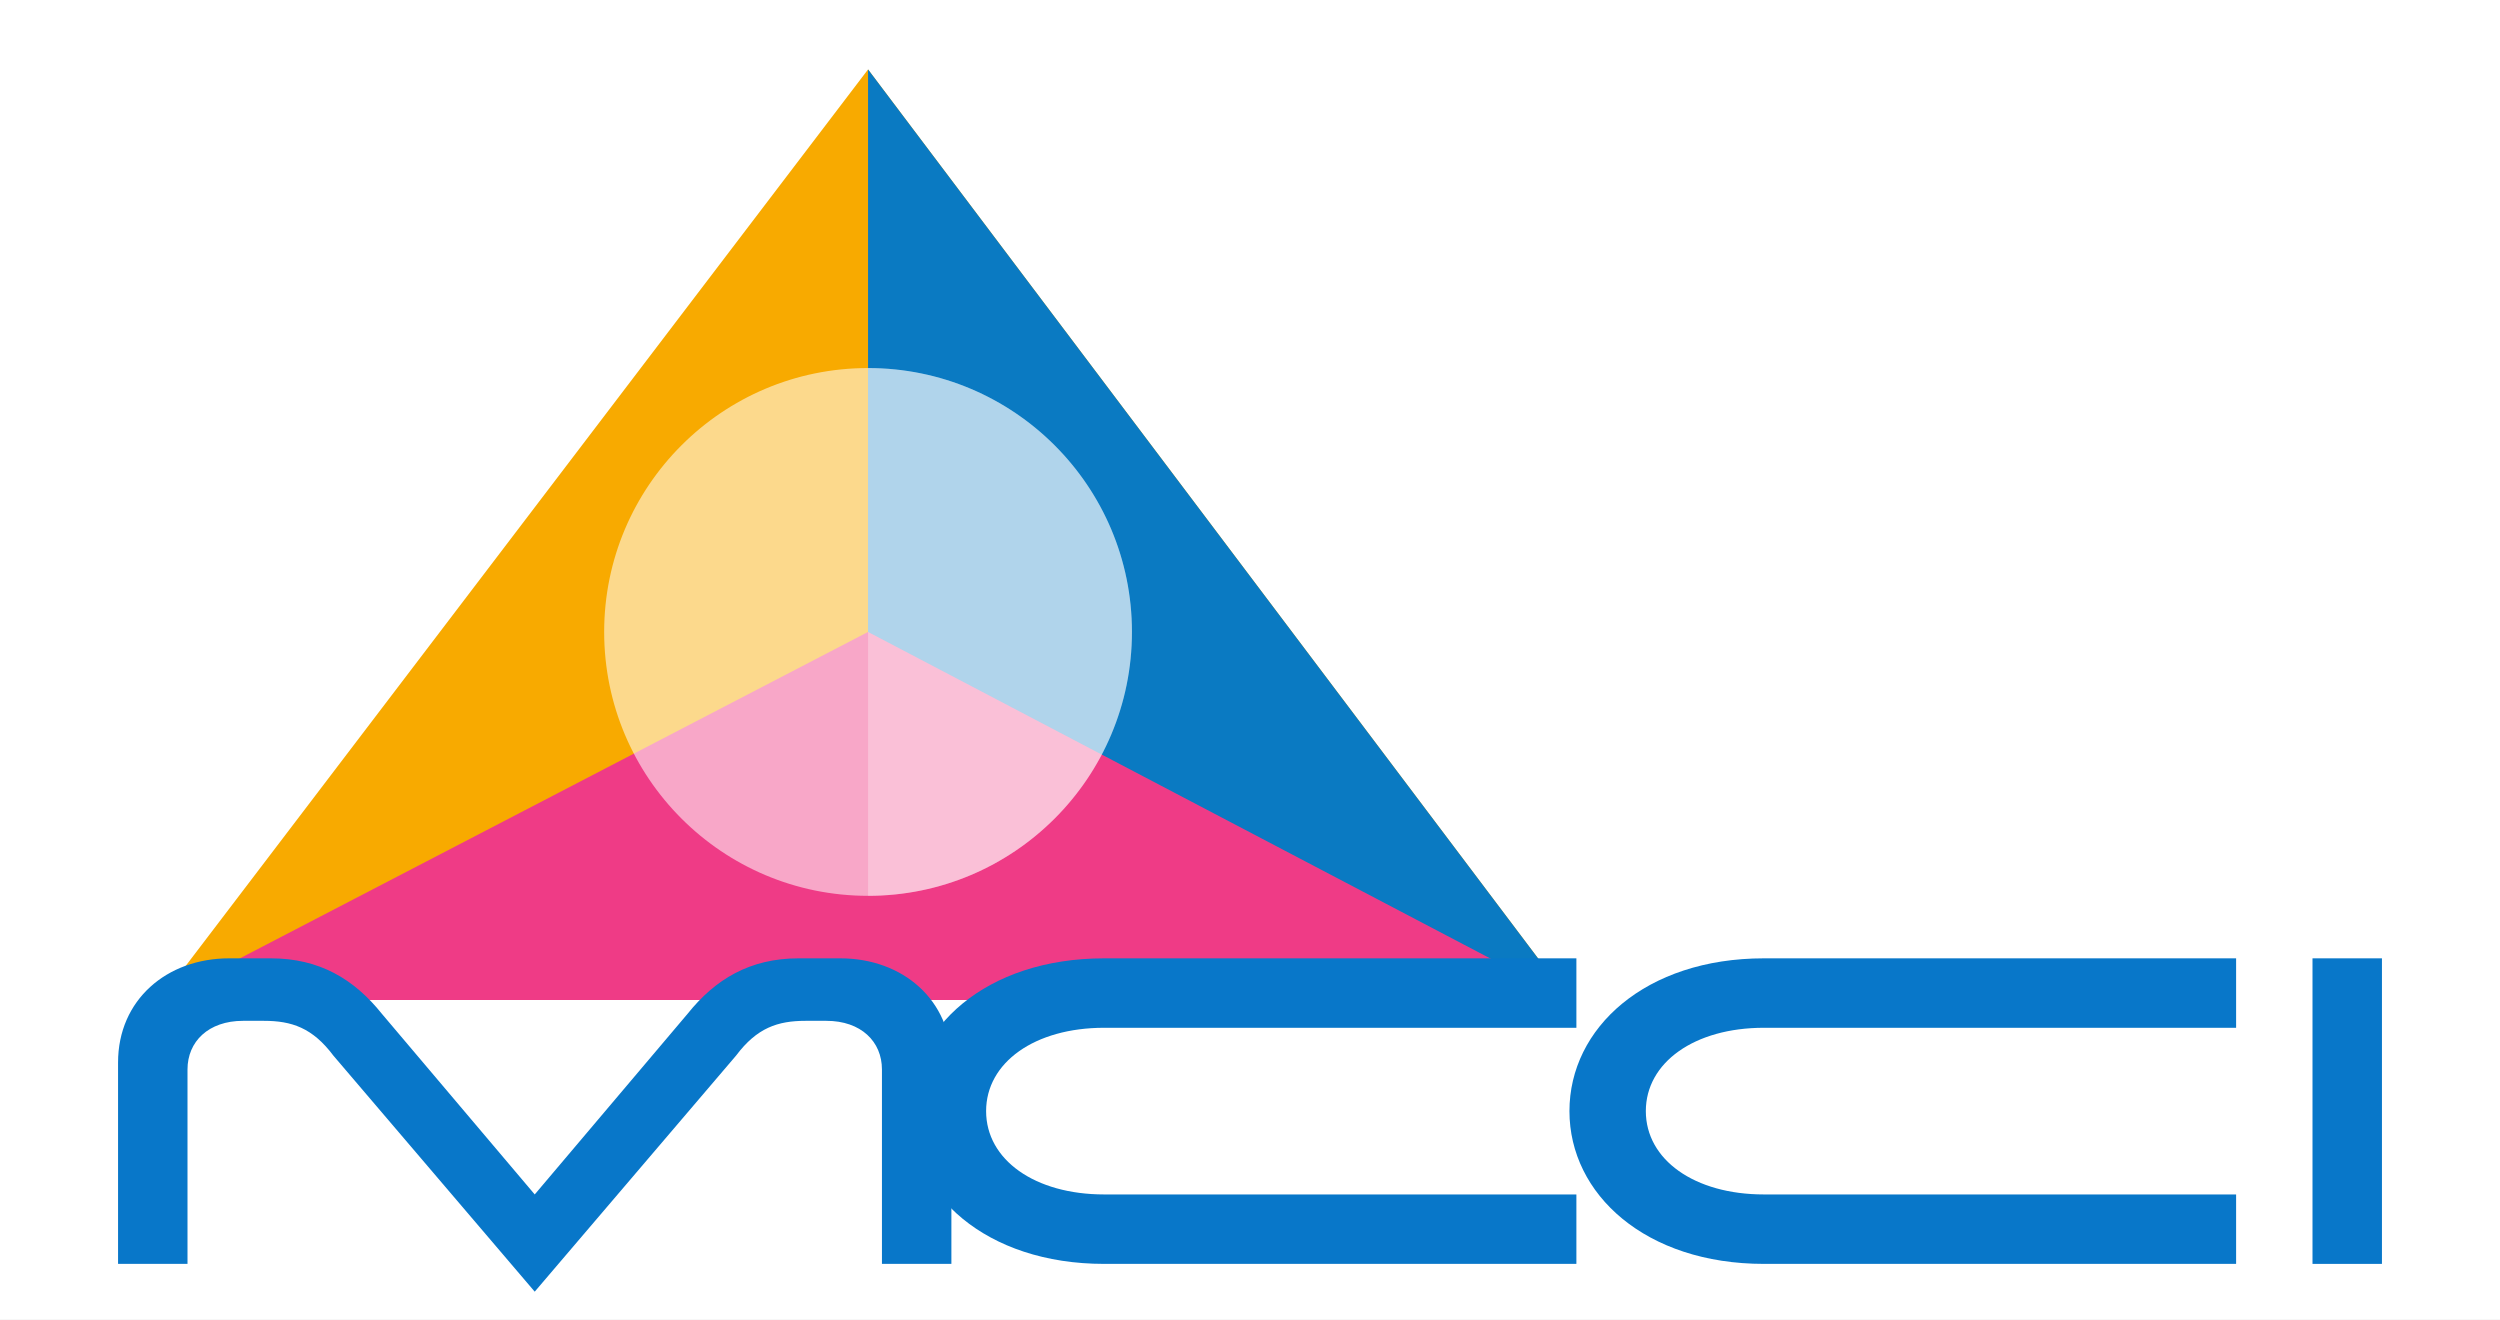
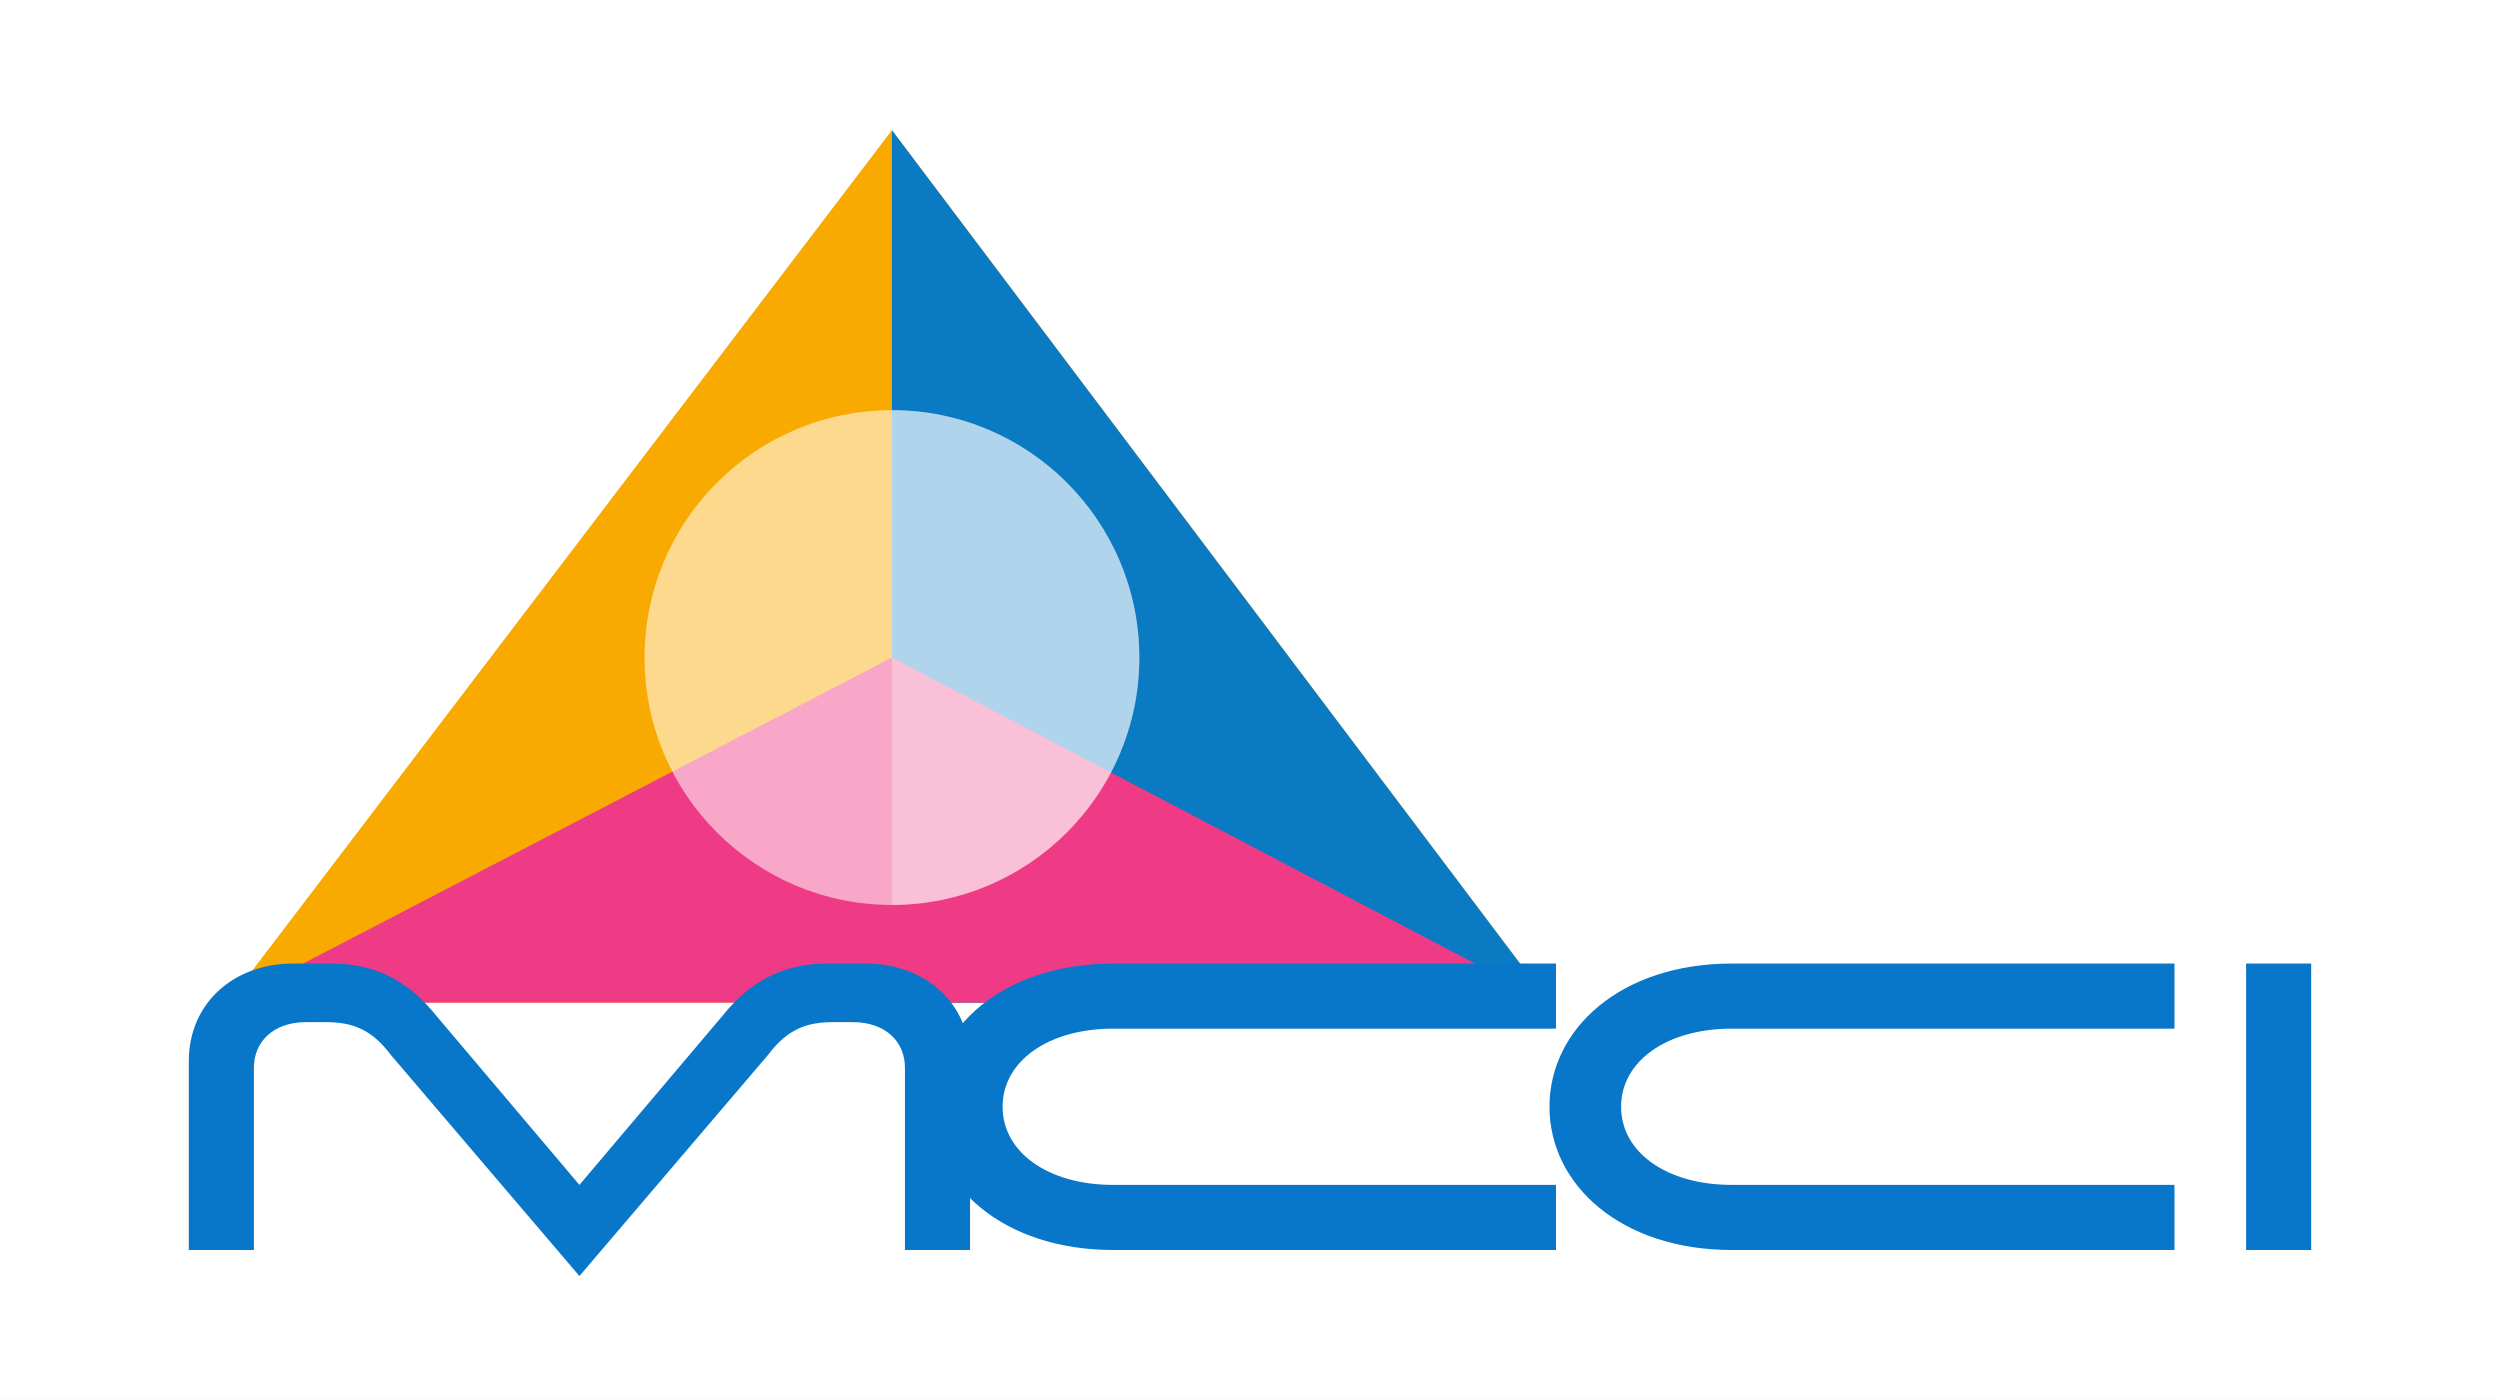
- <svg xmlns="http://www.w3.org/2000/svg" viewBox="0 0 360 190" role="img" aria-labelledby="title desc">
-   <rect width="360" height="190" fill="#fff" />
+ <svg xmlns="http://www.w3.org/2000/svg" viewBox="-12 -10 384 215" role="img" aria-labelledby="title desc">
+   <rect x="-12" y="-10" width="384" height="215" fill="#fff" />
  <g transform="translate(17 2)">
    <path d="M108 8 6 142h203Z" fill="#f8aa00" />
    <path d="M108 8v134h101Z" fill="#0a7ac2" />
    <path d="M6 142h203L108 89Z" fill="#ef3b86" />
    <circle cx="108" cy="89" r="38" fill="#fff" opacity=".55" />
    <path d="M108 51a38 38 0 0 1 0 76Z" fill="#fff" opacity=".28" />
    <path d="M0 180v-29c0-9 7-15 16-15h6c7 0 12 3 16 8l22 26 22-26c4-5 9-8 16-8h6c9 0 16 6 16 15v29h-10v-28c0-4-3-7-8-7h-3c-4 0-7 1-10 5l-29 34-29-34c-3-4-6-5-10-5h-3c-5 0-8 3-8 7v28Z" fill="#0877c9" />
    <path d="M142 180c-17 0-28-10-28-22s11-22 28-22h68v10h-68c-10 0-17 5-17 12s7 12 17 12h68v10Z" fill="#0877c9" />
    <path d="M237 180c-17 0-28-10-28-22s11-22 28-22h68v10h-68c-10 0-17 5-17 12s7 12 17 12h68v10Z" fill="#0877c9" />
    <path d="M316 180v-44h10v44Z" fill="#0877c9" />
  </g>
</svg>
